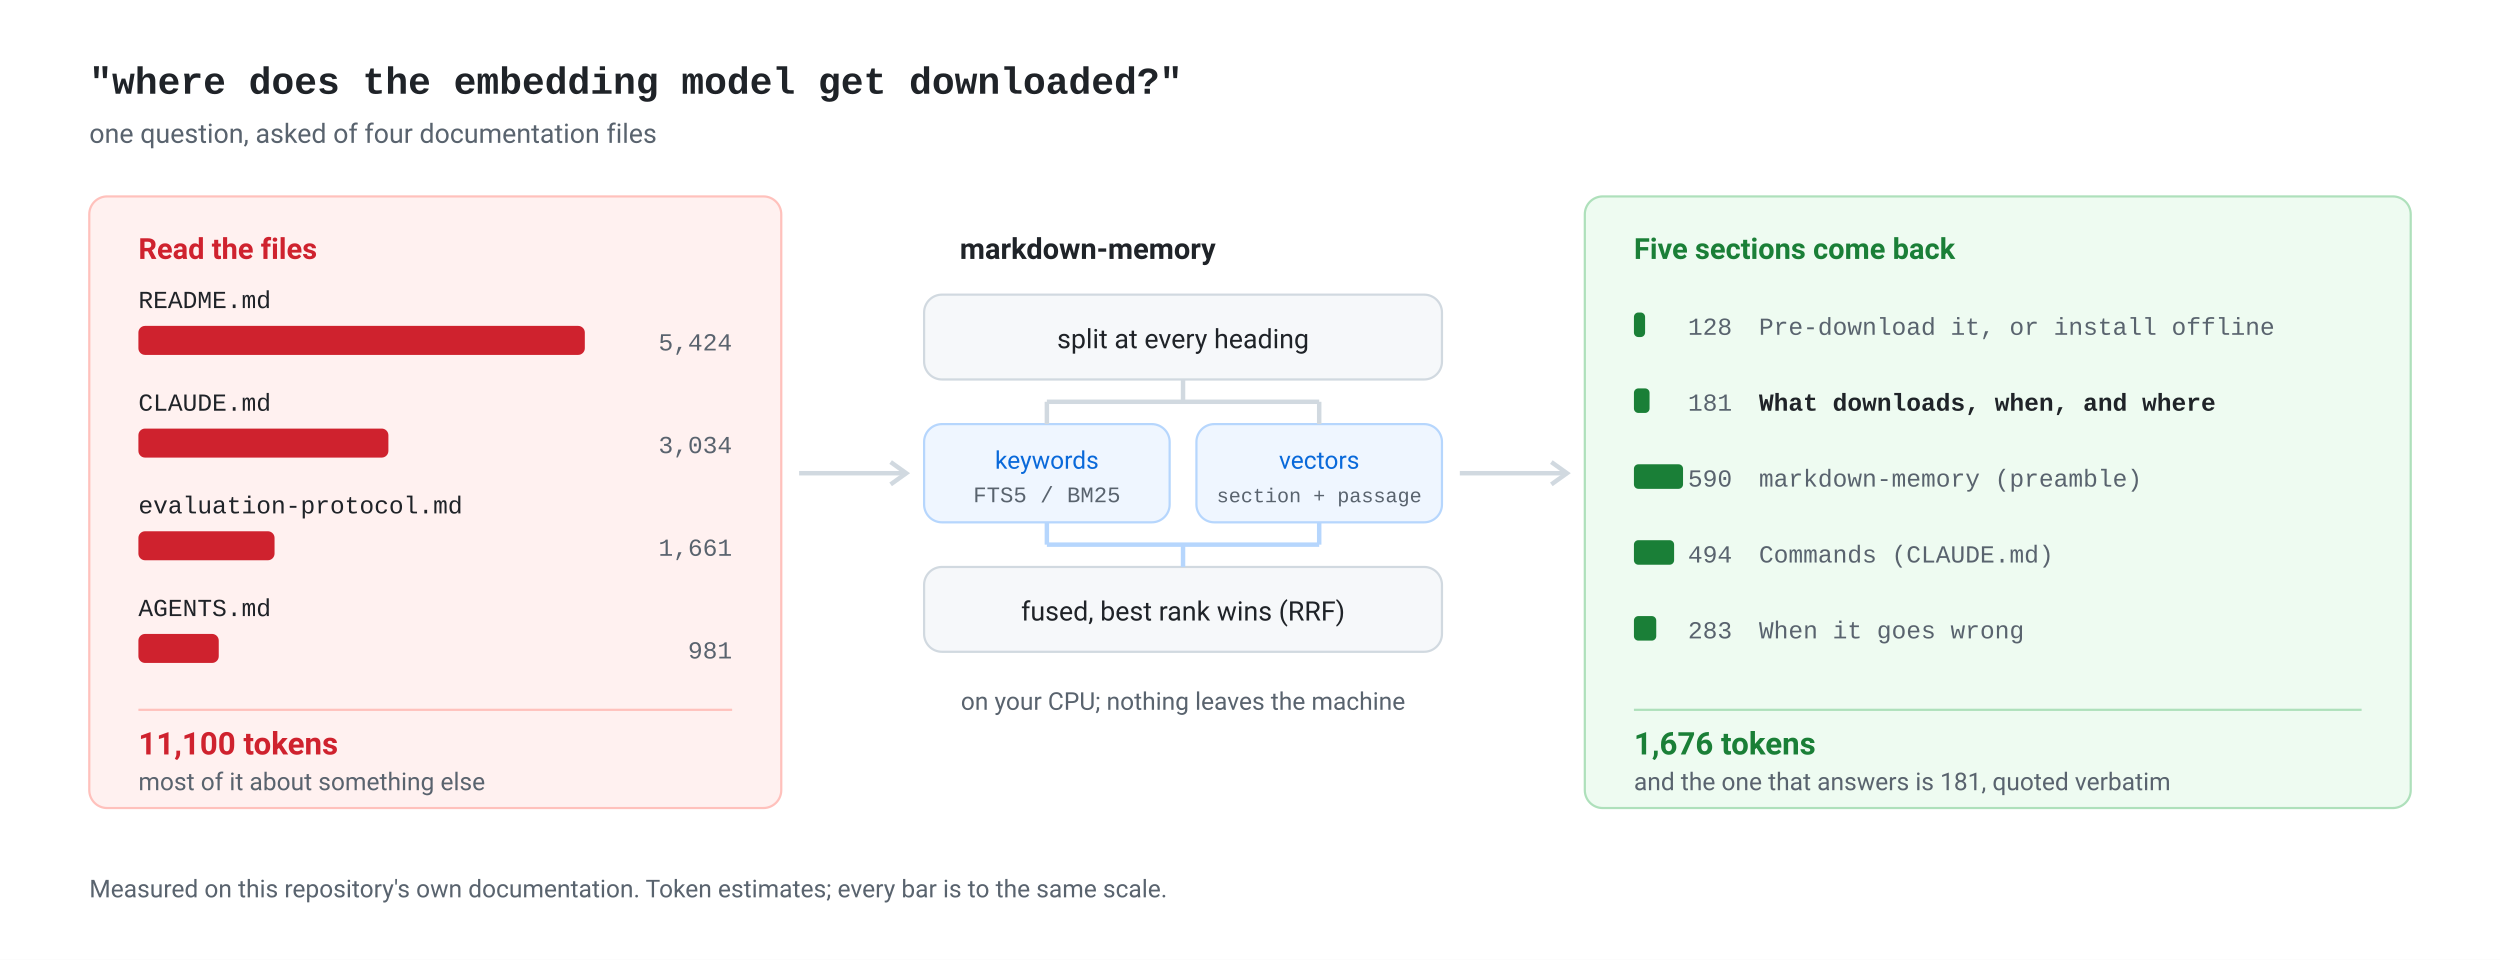
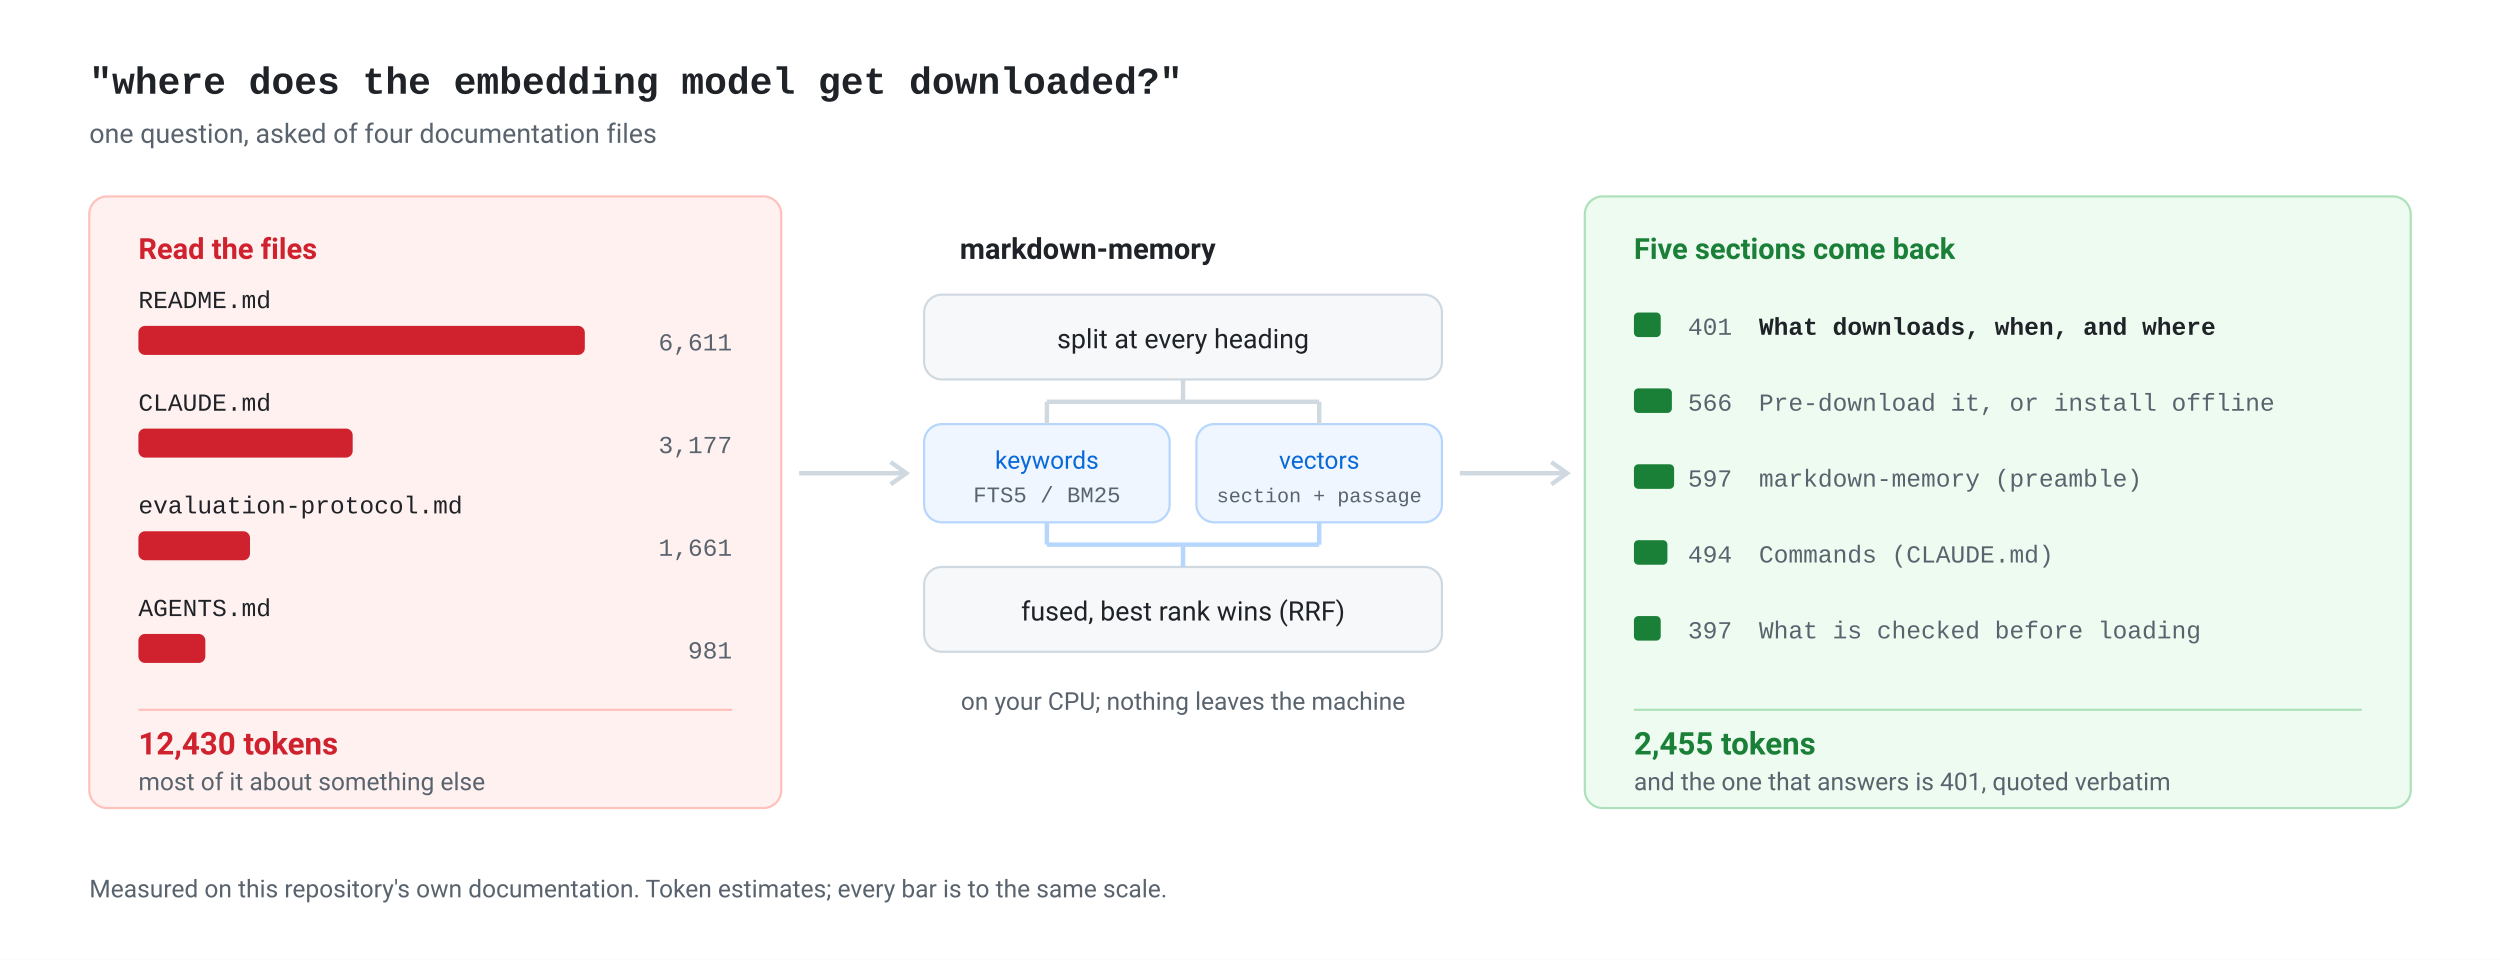
- <svg xmlns="http://www.w3.org/2000/svg" viewBox="0 0 1120 430" width="1120" height="430" role="img" aria-label="One question: reading four whole files costs 11,100 tokens; markdown-memory returns five sections totalling 1,676, and the one that answers is 181 tokens.">
+ <svg xmlns="http://www.w3.org/2000/svg" viewBox="0 0 1120 430" width="1120" height="430" role="img" aria-label="One question: reading four whole files costs 12,430 tokens; markdown-memory returns five sections totalling 2,455, and the one that answers is 401 tokens.">
  <rect width="1120" height="430" fill="#ffffff" />
  <text x="40" y="42" font-family="ui-monospace,SFMono-Regular,Menlo,Consolas,'Liberation Mono',monospace" font-size="17" font-weight="600" fill="#1f2328" text-anchor="start">"where does the embedding model get downloaded?"</text>
  <text x="40" y="64" font-family="ui-sans-serif,-apple-system,BlinkMacSystemFont,'Segoe UI',Roboto,'Helvetica Neue',Arial,sans-serif" font-size="12" font-weight="400" fill="#59636e" text-anchor="start">one question, asked of four documentation files</text>
  <rect x="40" y="88" width="310" height="274" rx="8" fill="#fff1f0" stroke="#ffc1bc" stroke-width="1" />
  <text x="62" y="116" font-family="ui-sans-serif,-apple-system,BlinkMacSystemFont,'Segoe UI',Roboto,'Helvetica Neue',Arial,sans-serif" font-size="13" font-weight="600" fill="#cf222e" text-anchor="start">Read the files</text>
  <text x="62" y="138" font-family="ui-monospace,SFMono-Regular,Menlo,Consolas,'Liberation Mono',monospace" font-size="11" font-weight="400" fill="#1f2328" text-anchor="start">README.md</text>
  <rect x="62" y="146" width="200" height="13" rx="3" fill="#cf222e" stroke="none" stroke-width="1" />
-   <text x="328" y="157" font-family="ui-monospace,SFMono-Regular,Menlo,Consolas,'Liberation Mono',monospace" font-size="11" font-weight="400" fill="#59636e" text-anchor="end">5,424</text>
+   <text x="328" y="157" font-family="ui-monospace,SFMono-Regular,Menlo,Consolas,'Liberation Mono',monospace" font-size="11" font-weight="400" fill="#59636e" text-anchor="end">6,611</text>
  <text x="62" y="184" font-family="ui-monospace,SFMono-Regular,Menlo,Consolas,'Liberation Mono',monospace" font-size="11" font-weight="400" fill="#1f2328" text-anchor="start">CLAUDE.md</text>
-   <rect x="62" y="192" width="112" height="13" rx="3" fill="#cf222e" stroke="none" stroke-width="1" />
-   <text x="328" y="203" font-family="ui-monospace,SFMono-Regular,Menlo,Consolas,'Liberation Mono',monospace" font-size="11" font-weight="400" fill="#59636e" text-anchor="end">3,034</text>
+   <rect x="62" y="192" width="96" height="13" rx="3" fill="#cf222e" stroke="none" stroke-width="1" />
+   <text x="328" y="203" font-family="ui-monospace,SFMono-Regular,Menlo,Consolas,'Liberation Mono',monospace" font-size="11" font-weight="400" fill="#59636e" text-anchor="end">3,177</text>
  <text x="62" y="230" font-family="ui-monospace,SFMono-Regular,Menlo,Consolas,'Liberation Mono',monospace" font-size="11" font-weight="400" fill="#1f2328" text-anchor="start">evaluation-protocol.md</text>
-   <rect x="62" y="238" width="61" height="13" rx="3" fill="#cf222e" stroke="none" stroke-width="1" />
+   <rect x="62" y="238" width="50" height="13" rx="3" fill="#cf222e" stroke="none" stroke-width="1" />
  <text x="328" y="249" font-family="ui-monospace,SFMono-Regular,Menlo,Consolas,'Liberation Mono',monospace" font-size="11" font-weight="400" fill="#59636e" text-anchor="end">1,661</text>
  <text x="62" y="276" font-family="ui-monospace,SFMono-Regular,Menlo,Consolas,'Liberation Mono',monospace" font-size="11" font-weight="400" fill="#1f2328" text-anchor="start">AGENTS.md</text>
-   <rect x="62" y="284" width="36" height="13" rx="3" fill="#cf222e" stroke="none" stroke-width="1" />
+   <rect x="62" y="284" width="30" height="13" rx="3" fill="#cf222e" stroke="none" stroke-width="1" />
  <text x="328" y="295" font-family="ui-monospace,SFMono-Regular,Menlo,Consolas,'Liberation Mono',monospace" font-size="11" font-weight="400" fill="#59636e" text-anchor="end">981</text>
  <path d="M62 318 L328 318" stroke="#ffc1bc" stroke-width="1" />
-   <text x="62" y="338" font-family="ui-sans-serif,-apple-system,BlinkMacSystemFont,'Segoe UI',Roboto,'Helvetica Neue',Arial,sans-serif" font-size="14" font-weight="600" fill="#cf222e" text-anchor="start">11,100 tokens</text>
+   <text x="62" y="338" font-family="ui-sans-serif,-apple-system,BlinkMacSystemFont,'Segoe UI',Roboto,'Helvetica Neue',Arial,sans-serif" font-size="14" font-weight="600" fill="#cf222e" text-anchor="start">12,430 tokens</text>
  <text x="62" y="354" font-family="ui-sans-serif,-apple-system,BlinkMacSystemFont,'Segoe UI',Roboto,'Helvetica Neue',Arial,sans-serif" font-size="11" font-weight="400" fill="#59636e" text-anchor="start">most of it about something else</text>
  <text x="430" y="116" font-family="ui-sans-serif,-apple-system,BlinkMacSystemFont,'Segoe UI',Roboto,'Helvetica Neue',Arial,sans-serif" font-size="13" font-weight="600" fill="#1f2328" text-anchor="start">markdown-memory</text>
  <rect x="414" y="132" width="232" height="38" rx="8" fill="#f6f8fa" stroke="#d1d9e0" stroke-width="1" />
  <text x="530" y="156" font-family="ui-sans-serif,-apple-system,BlinkMacSystemFont,'Segoe UI',Roboto,'Helvetica Neue',Arial,sans-serif" font-size="12" font-weight="400" fill="#1f2328" text-anchor="middle">split at every heading</text>
  <rect x="414" y="190" width="110" height="44" rx="8" fill="#eff6ff" stroke="#b6d6fd" stroke-width="1" />
  <text x="469" y="210" font-family="ui-sans-serif,-apple-system,BlinkMacSystemFont,'Segoe UI',Roboto,'Helvetica Neue',Arial,sans-serif" font-size="11" font-weight="400" fill="#0969da" text-anchor="middle">keywords</text>
  <text x="469" y="225" font-family="ui-monospace,SFMono-Regular,Menlo,Consolas,'Liberation Mono',monospace" font-size="10" font-weight="400" fill="#59636e" text-anchor="middle">FTS5 / BM25</text>
  <rect x="536" y="190" width="110" height="44" rx="8" fill="#eff6ff" stroke="#b6d6fd" stroke-width="1" />
  <text x="591" y="210" font-family="ui-sans-serif,-apple-system,BlinkMacSystemFont,'Segoe UI',Roboto,'Helvetica Neue',Arial,sans-serif" font-size="11" font-weight="400" fill="#0969da" text-anchor="middle">vectors</text>
  <text x="591" y="225" font-family="ui-monospace,SFMono-Regular,Menlo,Consolas,'Liberation Mono',monospace" font-size="9" font-weight="400" fill="#59636e" text-anchor="middle">section + passage</text>
  <rect x="414" y="254" width="232" height="38" rx="8" fill="#f6f8fa" stroke="#d1d9e0" stroke-width="1" />
  <text x="530" y="278" font-family="ui-sans-serif,-apple-system,BlinkMacSystemFont,'Segoe UI',Roboto,'Helvetica Neue',Arial,sans-serif" font-size="12" font-weight="400" fill="#1f2328" text-anchor="middle">fused, best rank wins (RRF)</text>
  <path d="M530 170 L530 180 M469 180 L591 180 M469 180 L469 190 M591 180 L591 190" stroke="#d1d9e0" stroke-width="2" fill="none" />
  <path d="M469 234 L469 244 M591 234 L591 244 M469 244 L591 244 M530 244 L530 254" stroke="#b6d6fd" stroke-width="2" fill="none" />
  <text x="530" y="318" font-family="ui-sans-serif,-apple-system,BlinkMacSystemFont,'Segoe UI',Roboto,'Helvetica Neue',Arial,sans-serif" font-size="11" font-weight="400" fill="#59636e" text-anchor="middle">on your CPU; nothing leaves the machine</text>
  <path d="M358 212 L406 212" stroke="#d1d9e0" stroke-width="2" fill="none" />
  <path d="M399 207 L406 212 L399 217" fill="none" stroke="#d1d9e0" stroke-width="2" />
  <path d="M654 212 L702 212" stroke="#d1d9e0" stroke-width="2" fill="none" />
  <path d="M695 207 L702 212 L695 217" fill="none" stroke="#d1d9e0" stroke-width="2" />
  <rect x="710" y="88" width="370" height="274" rx="8" fill="#eefbf1" stroke="#aee0bb" stroke-width="1" />
  <text x="732" y="116" font-family="ui-sans-serif,-apple-system,BlinkMacSystemFont,'Segoe UI',Roboto,'Helvetica Neue',Arial,sans-serif" font-size="13" font-weight="600" fill="#1a7f37" text-anchor="start">Five sections come back</text>
-   <rect x="732" y="140" width="5" height="11" rx="2" fill="#1a7f37" stroke="none" stroke-width="1" />
-   <text x="776" y="150" font-family="ui-monospace,SFMono-Regular,Menlo,Consolas,'Liberation Mono',monospace" font-size="11" font-weight="400" fill="#59636e" text-anchor="end">128</text>
-   <text x="788" y="150" font-family="ui-monospace,SFMono-Regular,Menlo,Consolas,'Liberation Mono',monospace" font-size="11" font-weight="400" fill="#59636e" text-anchor="start">Pre-download it, or install offline</text>
-   <rect x="732" y="174" width="7" height="11" rx="2" fill="#1a7f37" stroke="none" stroke-width="1" />
-   <text x="776" y="184" font-family="ui-monospace,SFMono-Regular,Menlo,Consolas,'Liberation Mono',monospace" font-size="11" font-weight="400" fill="#59636e" text-anchor="end">181</text>
-   <text x="788" y="184" font-family="ui-monospace,SFMono-Regular,Menlo,Consolas,'Liberation Mono',monospace" font-size="11" font-weight="600" fill="#1f2328" text-anchor="start">What downloads, when, and where</text>
-   <rect x="732" y="208" width="22" height="11" rx="2" fill="#1a7f37" stroke="none" stroke-width="1" />
-   <text x="776" y="218" font-family="ui-monospace,SFMono-Regular,Menlo,Consolas,'Liberation Mono',monospace" font-size="11" font-weight="400" fill="#59636e" text-anchor="end">590</text>
+   <rect x="732" y="140" width="12" height="11" rx="2" fill="#1a7f37" stroke="none" stroke-width="1" />
+   <text x="776" y="150" font-family="ui-monospace,SFMono-Regular,Menlo,Consolas,'Liberation Mono',monospace" font-size="11" font-weight="400" fill="#59636e" text-anchor="end">401</text>
+   <text x="788" y="150" font-family="ui-monospace,SFMono-Regular,Menlo,Consolas,'Liberation Mono',monospace" font-size="11" font-weight="600" fill="#1f2328" text-anchor="start">What downloads, when, and where</text>
+   <rect x="732" y="174" width="17" height="11" rx="2" fill="#1a7f37" stroke="none" stroke-width="1" />
+   <text x="776" y="184" font-family="ui-monospace,SFMono-Regular,Menlo,Consolas,'Liberation Mono',monospace" font-size="11" font-weight="400" fill="#59636e" text-anchor="end">566</text>
+   <text x="788" y="184" font-family="ui-monospace,SFMono-Regular,Menlo,Consolas,'Liberation Mono',monospace" font-size="11" font-weight="400" fill="#59636e" text-anchor="start">Pre-download it, or install offline</text>
+   <rect x="732" y="208" width="18" height="11" rx="2" fill="#1a7f37" stroke="none" stroke-width="1" />
+   <text x="776" y="218" font-family="ui-monospace,SFMono-Regular,Menlo,Consolas,'Liberation Mono',monospace" font-size="11" font-weight="400" fill="#59636e" text-anchor="end">597</text>
  <text x="788" y="218" font-family="ui-monospace,SFMono-Regular,Menlo,Consolas,'Liberation Mono',monospace" font-size="11" font-weight="400" fill="#59636e" text-anchor="start">markdown-memory  (preamble)</text>
-   <rect x="732" y="242" width="18" height="11" rx="2" fill="#1a7f37" stroke="none" stroke-width="1" />
+   <rect x="732" y="242" width="15" height="11" rx="2" fill="#1a7f37" stroke="none" stroke-width="1" />
  <text x="776" y="252" font-family="ui-monospace,SFMono-Regular,Menlo,Consolas,'Liberation Mono',monospace" font-size="11" font-weight="400" fill="#59636e" text-anchor="end">494</text>
  <text x="788" y="252" font-family="ui-monospace,SFMono-Regular,Menlo,Consolas,'Liberation Mono',monospace" font-size="11" font-weight="400" fill="#59636e" text-anchor="start">Commands  (CLAUDE.md)</text>
-   <rect x="732" y="276" width="10" height="11" rx="2" fill="#1a7f37" stroke="none" stroke-width="1" />
-   <text x="776" y="286" font-family="ui-monospace,SFMono-Regular,Menlo,Consolas,'Liberation Mono',monospace" font-size="11" font-weight="400" fill="#59636e" text-anchor="end">283</text>
-   <text x="788" y="286" font-family="ui-monospace,SFMono-Regular,Menlo,Consolas,'Liberation Mono',monospace" font-size="11" font-weight="400" fill="#59636e" text-anchor="start">When it goes wrong</text>
+   <rect x="732" y="276" width="12" height="11" rx="2" fill="#1a7f37" stroke="none" stroke-width="1" />
+   <text x="776" y="286" font-family="ui-monospace,SFMono-Regular,Menlo,Consolas,'Liberation Mono',monospace" font-size="11" font-weight="400" fill="#59636e" text-anchor="end">397</text>
+   <text x="788" y="286" font-family="ui-monospace,SFMono-Regular,Menlo,Consolas,'Liberation Mono',monospace" font-size="11" font-weight="400" fill="#59636e" text-anchor="start">What is checked before loading</text>
  <path d="M732 318 L1058 318" stroke="#aee0bb" stroke-width="1" />
-   <text x="732" y="338" font-family="ui-sans-serif,-apple-system,BlinkMacSystemFont,'Segoe UI',Roboto,'Helvetica Neue',Arial,sans-serif" font-size="14" font-weight="600" fill="#1a7f37" text-anchor="start">1,676 tokens</text>
-   <text x="732" y="354" font-family="ui-sans-serif,-apple-system,BlinkMacSystemFont,'Segoe UI',Roboto,'Helvetica Neue',Arial,sans-serif" font-size="11" font-weight="400" fill="#59636e" text-anchor="start">and the one that answers is 181, quoted verbatim</text>
+   <text x="732" y="338" font-family="ui-sans-serif,-apple-system,BlinkMacSystemFont,'Segoe UI',Roboto,'Helvetica Neue',Arial,sans-serif" font-size="14" font-weight="600" fill="#1a7f37" text-anchor="start">2,455 tokens</text>
+   <text x="732" y="354" font-family="ui-sans-serif,-apple-system,BlinkMacSystemFont,'Segoe UI',Roboto,'Helvetica Neue',Arial,sans-serif" font-size="11" font-weight="400" fill="#59636e" text-anchor="start">and the one that answers is 401, quoted verbatim</text>
  <text x="40" y="402" font-family="ui-sans-serif,-apple-system,BlinkMacSystemFont,'Segoe UI',Roboto,'Helvetica Neue',Arial,sans-serif" font-size="11" font-weight="400" fill="#59636e" text-anchor="start">Measured on this repository's own documentation. Token estimates; every bar is to the same scale.</text>
</svg>
